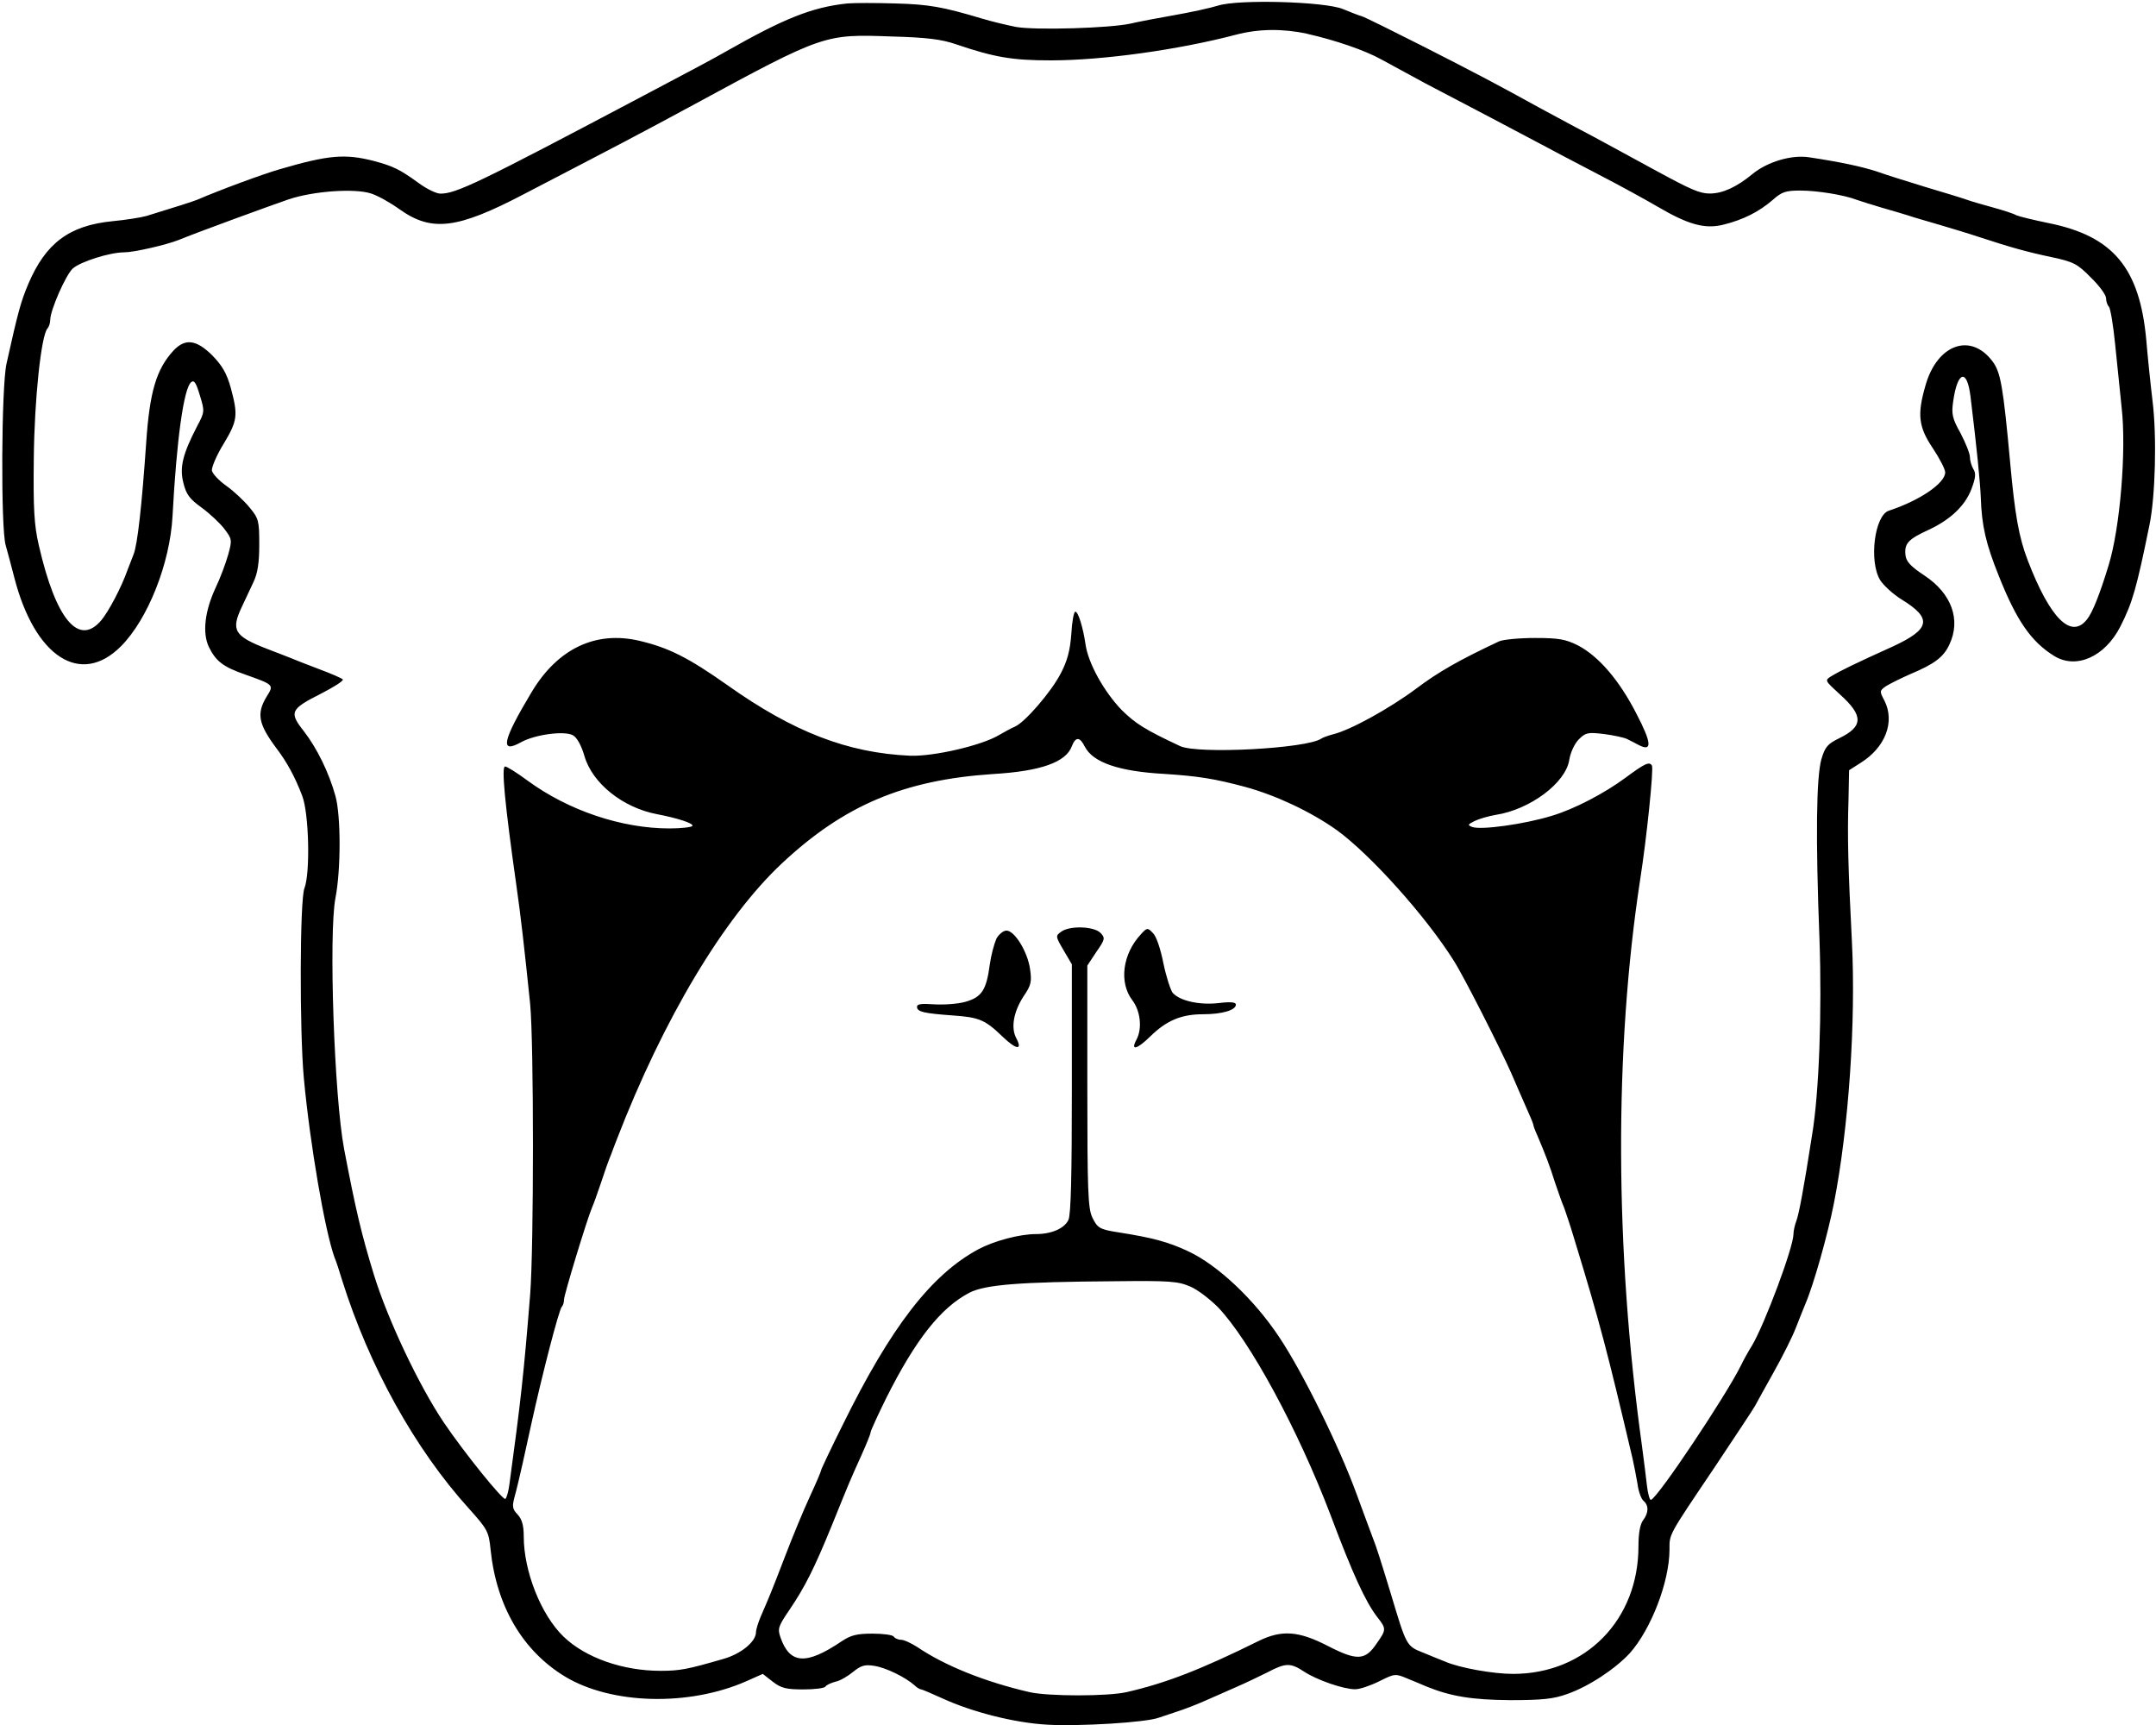
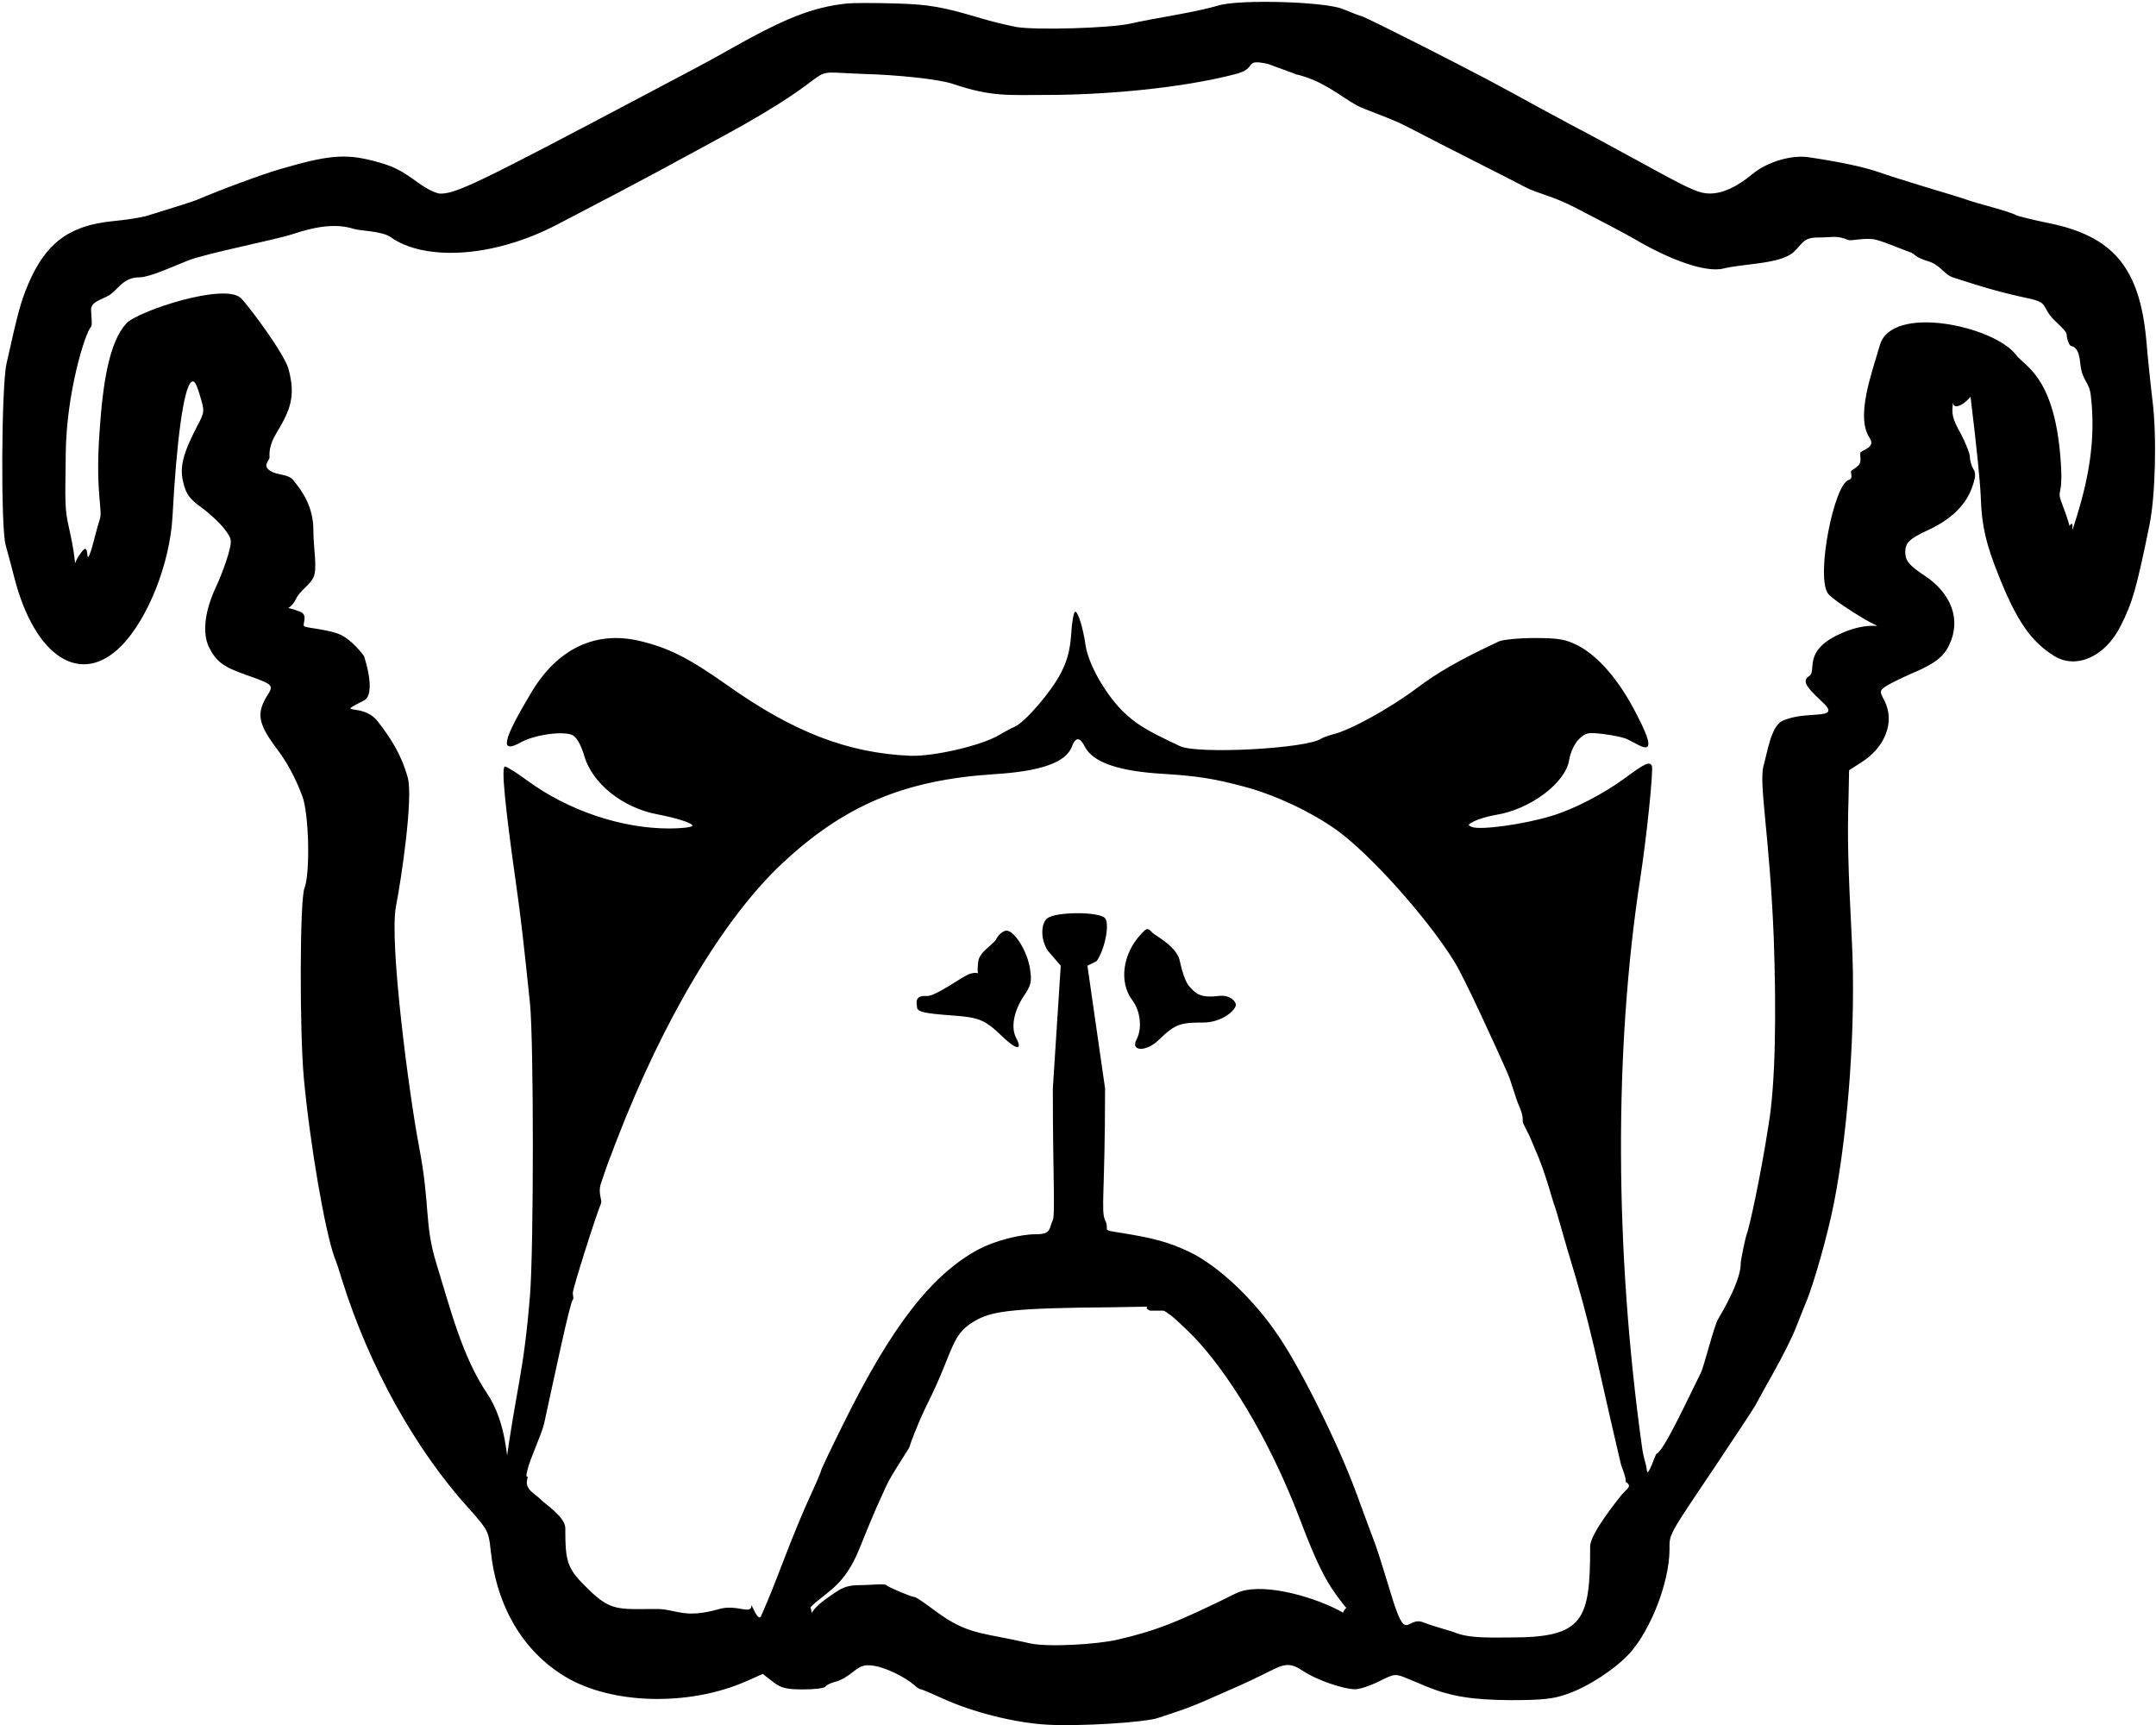
<svg xmlns="http://www.w3.org/2000/svg" version="1.1" width="40" height="32" viewBox="0 0 40 32">
-   <path d="M15.72 0.064c-0.655 0.069-1.178 0.281-2.241 0.885-0.23 0.132-0.615 0.339-1.522 0.816-3.085 1.632-3.493 1.827-3.786 1.827-0.075 0-0.253-0.086-0.402-0.195-0.356-0.259-0.477-0.316-0.845-0.414-0.523-0.132-0.827-0.109-1.729 0.155-0.304 0.086-1.114 0.385-1.54 0.569-0.103 0.040-0.322 0.109-0.936 0.299-0.103 0.029-0.391 0.075-0.638 0.098-0.799 0.080-1.235 0.408-1.557 1.166-0.138 0.327-0.19 0.517-0.402 1.471-0.098 0.419-0.109 3.068-0.017 3.372 0.034 0.126 0.109 0.396 0.161 0.603 0.379 1.471 1.229 2.022 1.976 1.275 0.5-0.5 0.913-1.54 0.959-2.419 0.075-1.408 0.207-2.367 0.345-2.482 0.057-0.046 0.092 0.011 0.161 0.241 0.092 0.299 0.092 0.31-0.052 0.58-0.264 0.511-0.327 0.758-0.253 1.046 0.052 0.213 0.115 0.299 0.339 0.46 0.149 0.109 0.339 0.287 0.419 0.391 0.144 0.19 0.149 0.207 0.075 0.477-0.046 0.161-0.149 0.442-0.241 0.632-0.195 0.425-0.241 0.822-0.121 1.080 0.132 0.27 0.264 0.373 0.678 0.517 0.534 0.19 0.534 0.19 0.396 0.408-0.19 0.316-0.155 0.506 0.178 0.954 0.201 0.264 0.35 0.54 0.483 0.89 0.126 0.333 0.149 1.436 0.040 1.712-0.086 0.207-0.092 2.637-0.011 3.522 0.115 1.235 0.391 2.832 0.569 3.326 0.029 0.063 0.092 0.259 0.144 0.431 0.5 1.591 1.35 3.125 2.35 4.228 0.345 0.385 0.368 0.425 0.402 0.764 0.109 1.051 0.597 1.879 1.385 2.355 0.862 0.517 2.292 0.552 3.355 0.086l0.31-0.138 0.184 0.144c0.155 0.121 0.253 0.144 0.569 0.144 0.207 0 0.391-0.023 0.408-0.052s0.103-0.069 0.19-0.092c0.086-0.017 0.23-0.103 0.327-0.184 0.144-0.115 0.213-0.138 0.391-0.109 0.218 0.034 0.569 0.207 0.741 0.356 0.046 0.046 0.103 0.080 0.126 0.080 0.017 0 0.195 0.075 0.396 0.167 0.552 0.253 1.333 0.454 1.948 0.488 0.575 0.034 1.844-0.040 2.074-0.132 0.069-0.023 0.236-0.080 0.362-0.121s0.345-0.126 0.488-0.19c0.144-0.063 0.402-0.178 0.575-0.253s0.437-0.201 0.586-0.276c0.339-0.178 0.425-0.178 0.678-0.012 0.236 0.155 0.73 0.327 0.948 0.327 0.086 0 0.287-0.069 0.448-0.149 0.287-0.144 0.299-0.144 0.529-0.046 0.126 0.052 0.282 0.115 0.345 0.144 0.454 0.184 0.845 0.247 1.551 0.253 0.603 0 0.81-0.023 1.063-0.115 0.396-0.138 0.89-0.465 1.16-0.758 0.391-0.442 0.73-1.31 0.735-1.913 0-0.304-0.034-0.241 0.833-1.528 0.379-0.569 0.718-1.080 0.753-1.143s0.19-0.35 0.35-0.632c0.161-0.287 0.35-0.661 0.414-0.833 0.069-0.172 0.144-0.368 0.172-0.431 0.149-0.345 0.414-1.281 0.529-1.867 0.276-1.413 0.408-3.378 0.333-4.854-0.069-1.35-0.086-1.948-0.063-2.625l0.011-0.552 0.207-0.132c0.465-0.287 0.649-0.764 0.448-1.16-0.092-0.172-0.092-0.184 0.034-0.27 0.075-0.046 0.282-0.149 0.454-0.224 0.437-0.184 0.609-0.31 0.718-0.546 0.218-0.46 0.040-0.948-0.465-1.281-0.253-0.167-0.339-0.259-0.35-0.379-0.023-0.213 0.052-0.293 0.414-0.46 0.414-0.19 0.689-0.448 0.81-0.764 0.080-0.213 0.086-0.293 0.034-0.373-0.034-0.057-0.063-0.161-0.063-0.224s-0.080-0.259-0.172-0.437c-0.155-0.276-0.172-0.356-0.138-0.592 0.080-0.569 0.259-0.615 0.322-0.086 0.115 0.942 0.178 1.574 0.19 1.861 0.017 0.54 0.098 0.873 0.333 1.459 0.333 0.839 0.603 1.224 1.028 1.488 0.408 0.253 0.942 0.017 1.229-0.546 0.224-0.442 0.299-0.701 0.54-1.884 0.109-0.529 0.138-1.643 0.057-2.298-0.040-0.333-0.092-0.839-0.115-1.12-0.121-1.35-0.615-1.942-1.821-2.183-0.276-0.057-0.54-0.121-0.592-0.144-0.046-0.029-0.241-0.092-0.431-0.144s-0.408-0.115-0.488-0.144c-0.080-0.029-0.414-0.132-0.747-0.23-0.333-0.103-0.747-0.23-0.919-0.293-0.282-0.092-0.684-0.178-1.258-0.264-0.327-0.052-0.781 0.086-1.051 0.31-0.293 0.241-0.552 0.362-0.793 0.362-0.184 0-0.345-0.069-0.988-0.419-1.005-0.546-1.189-0.649-1.511-0.816-0.19-0.103-0.488-0.264-0.661-0.356-0.758-0.419-1.183-0.643-2.154-1.137-0.569-0.287-1.086-0.546-1.149-0.563s-0.218-0.080-0.345-0.132c-0.339-0.138-1.936-0.184-2.315-0.063-0.149 0.046-0.517 0.126-0.816 0.178s-0.661 0.121-0.804 0.155c-0.385 0.086-1.764 0.126-2.126 0.063-0.172-0.034-0.46-0.103-0.632-0.155-0.73-0.218-0.982-0.264-1.609-0.281-0.362-0.011-0.764-0.011-0.89 0zM24.251 0.627c0.511 0.115 1.069 0.304 1.379 0.477 0.144 0.080 0.506 0.276 0.804 0.437 0.839 0.437 1.718 0.902 2.097 1.103 0.19 0.103 0.684 0.362 1.092 0.575 0.414 0.213 0.913 0.488 1.12 0.609 0.586 0.345 0.89 0.425 1.235 0.339 0.368-0.092 0.661-0.241 0.913-0.46 0.167-0.149 0.241-0.172 0.511-0.172 0.31 0 0.81 0.080 1.046 0.172 0.063 0.023 0.27 0.086 0.46 0.144 0.19 0.052 0.408 0.121 0.488 0.144 0.080 0.029 0.339 0.103 0.575 0.172s0.575 0.172 0.747 0.23c0.58 0.19 0.885 0.276 1.344 0.373 0.408 0.086 0.483 0.126 0.73 0.379 0.155 0.149 0.282 0.322 0.282 0.385 0 0.057 0.023 0.126 0.052 0.155 0.029 0.034 0.080 0.339 0.115 0.689 0.034 0.345 0.092 0.879 0.121 1.178 0.092 0.799-0.029 2.241-0.241 2.93-0.161 0.529-0.299 0.879-0.402 1.005-0.293 0.373-0.684-0.017-1.097-1.092-0.167-0.431-0.241-0.862-0.327-1.81-0.132-1.436-0.178-1.683-0.327-1.884-0.408-0.546-1.034-0.316-1.247 0.454-0.155 0.534-0.126 0.764 0.138 1.155 0.126 0.19 0.23 0.391 0.23 0.448 0 0.201-0.471 0.523-1.046 0.712-0.264 0.086-0.373 0.936-0.161 1.287 0.063 0.098 0.241 0.264 0.402 0.362 0.569 0.35 0.529 0.546-0.161 0.867-0.701 0.316-0.994 0.46-1.143 0.552-0.132 0.080-0.126 0.080 0.155 0.339 0.442 0.396 0.437 0.597-0.017 0.816-0.207 0.103-0.259 0.155-0.327 0.391-0.092 0.333-0.109 1.43-0.034 3.349 0.046 1.321-0.006 2.832-0.138 3.619-0.155 1-0.247 1.482-0.293 1.597-0.029 0.075-0.052 0.184-0.052 0.241 0 0.241-0.534 1.672-0.77 2.068-0.069 0.109-0.161 0.276-0.207 0.373-0.276 0.557-1.534 2.442-1.666 2.488-0.023 0.012-0.057-0.109-0.075-0.259s-0.057-0.483-0.092-0.735c-0.506-3.648-0.517-7.359-0.034-10.513 0.121-0.77 0.253-2.057 0.218-2.114-0.046-0.080-0.132-0.040-0.488 0.224-0.396 0.293-0.959 0.586-1.367 0.707-0.5 0.155-1.321 0.27-1.482 0.207-0.086-0.034-0.080-0.046 0.046-0.109 0.080-0.040 0.259-0.092 0.396-0.115 0.632-0.098 1.298-0.592 1.362-1.023 0.023-0.138 0.098-0.299 0.178-0.379 0.126-0.126 0.172-0.132 0.46-0.098 0.178 0.023 0.368 0.063 0.431 0.092 0.057 0.029 0.161 0.080 0.224 0.115 0.247 0.126 0.236-0.040-0.046-0.58-0.316-0.62-0.701-1.069-1.086-1.27-0.23-0.115-0.356-0.138-0.799-0.138-0.293 0-0.592 0.029-0.666 0.063-0.735 0.345-1.12 0.563-1.54 0.879-0.494 0.368-1.224 0.77-1.54 0.845-0.086 0.023-0.184 0.057-0.218 0.080-0.264 0.184-2.292 0.293-2.62 0.138-0.649-0.304-0.822-0.414-1.080-0.666-0.327-0.339-0.62-0.862-0.672-1.212-0.046-0.322-0.138-0.615-0.19-0.615-0.029 0-0.063 0.19-0.075 0.414-0.023 0.31-0.075 0.5-0.195 0.73-0.178 0.345-0.666 0.908-0.85 0.988-0.069 0.029-0.195 0.098-0.293 0.155-0.322 0.195-1.218 0.402-1.655 0.385-1.16-0.052-2.166-0.442-3.389-1.31-0.724-0.511-1.092-0.695-1.632-0.822-0.81-0.19-1.511 0.144-1.993 0.942-0.552 0.919-0.603 1.166-0.195 0.936 0.253-0.138 0.793-0.213 0.954-0.126 0.075 0.040 0.155 0.184 0.213 0.379 0.144 0.511 0.712 0.965 1.35 1.086 0.391 0.075 0.684 0.172 0.655 0.218-0.017 0.023-0.207 0.046-0.425 0.046-0.89 0-1.879-0.333-2.637-0.89-0.195-0.144-0.379-0.259-0.414-0.259-0.069 0-0.006 0.678 0.207 2.183 0.086 0.597 0.149 1.16 0.259 2.223 0.069 0.73 0.069 4.498 0 5.389-0.121 1.499-0.172 1.953-0.385 3.522-0.017 0.132-0.052 0.253-0.075 0.27-0.046 0.029-0.758-0.85-1.143-1.419-0.46-0.684-1.040-1.907-1.298-2.746-0.23-0.753-0.333-1.183-0.551-2.327-0.184-0.971-0.287-3.987-0.161-4.653 0.103-0.523 0.103-1.528 0-1.896-0.121-0.437-0.345-0.89-0.586-1.201-0.276-0.35-0.253-0.408 0.316-0.695 0.236-0.121 0.419-0.236 0.408-0.264-0.017-0.023-0.218-0.109-0.448-0.195-0.224-0.086-0.465-0.178-0.529-0.207-0.063-0.023-0.259-0.103-0.431-0.167-0.609-0.236-0.672-0.345-0.465-0.781 0.057-0.121 0.155-0.327 0.213-0.454 0.080-0.167 0.109-0.362 0.109-0.701 0-0.437-0.011-0.483-0.178-0.684-0.098-0.121-0.293-0.304-0.431-0.402s-0.259-0.224-0.27-0.287c-0.006-0.057 0.086-0.281 0.218-0.494 0.259-0.431 0.27-0.529 0.132-1.040-0.075-0.27-0.161-0.414-0.345-0.603-0.299-0.293-0.5-0.316-0.718-0.086-0.316 0.345-0.442 0.758-0.506 1.712-0.080 1.155-0.161 1.896-0.236 2.074-0.034 0.092-0.086 0.218-0.109 0.281-0.115 0.327-0.35 0.77-0.488 0.936-0.419 0.494-0.845-0.017-1.16-1.396-0.086-0.373-0.103-0.672-0.092-1.609 0.011-1.109 0.138-2.281 0.253-2.407 0.029-0.034 0.052-0.103 0.052-0.161 0-0.178 0.287-0.833 0.419-0.954 0.144-0.126 0.684-0.299 0.954-0.299 0.178 0 0.781-0.138 1.011-0.23 0.333-0.138 1.718-0.643 2.039-0.753 0.465-0.155 1.224-0.207 1.528-0.109 0.126 0.040 0.362 0.172 0.529 0.293 0.597 0.425 1.069 0.368 2.309-0.281 1.867-0.971 2.12-1.103 3.131-1.649 2.436-1.321 2.442-1.321 3.694-1.275 0.643 0.017 0.925 0.052 1.189 0.144 0.712 0.241 1.040 0.299 1.758 0.299 0.965 0 2.367-0.195 3.441-0.477 0.414-0.109 0.862-0.115 1.321-0.017zM20.127 13.851c0.149 0.293 0.632 0.46 1.482 0.506 0.609 0.040 0.919 0.086 1.494 0.241 0.569 0.155 1.218 0.46 1.695 0.799 0.62 0.448 1.655 1.597 2.177 2.43 0.184 0.287 0.867 1.637 1.063 2.080 0.075 0.172 0.195 0.454 0.27 0.62s0.138 0.316 0.138 0.333c0 0.017 0.034 0.115 0.080 0.213 0.155 0.368 0.218 0.529 0.327 0.873 0.063 0.19 0.138 0.396 0.167 0.46 0.023 0.063 0.115 0.333 0.195 0.603 0.471 1.54 0.603 2.051 1.074 4.050 0.029 0.126 0.069 0.339 0.092 0.471 0.017 0.138 0.069 0.276 0.109 0.31 0.103 0.086 0.098 0.224-0.006 0.362-0.057 0.075-0.086 0.247-0.086 0.483 0 1.367-0.982 2.367-2.327 2.367-0.362 0-0.988-0.109-1.264-0.23-0.063-0.023-0.241-0.098-0.396-0.161-0.322-0.126-0.316-0.126-0.609-1.103-0.19-0.62-0.264-0.862-0.345-1.063-0.023-0.063-0.155-0.414-0.287-0.776-0.327-0.896-1.005-2.269-1.436-2.913-0.465-0.701-1.137-1.333-1.683-1.591-0.379-0.178-0.666-0.253-1.275-0.35-0.373-0.057-0.414-0.080-0.511-0.282-0.080-0.167-0.092-0.506-0.092-2.436v-2.235l0.167-0.253c0.161-0.23 0.167-0.259 0.080-0.35-0.115-0.126-0.575-0.144-0.735-0.023-0.103 0.075-0.103 0.086 0.046 0.339l0.155 0.264v2.298c0 1.597-0.017 2.344-0.063 2.442-0.075 0.161-0.316 0.264-0.603 0.264-0.304 0-0.776 0.126-1.069 0.282-0.873 0.471-1.62 1.436-2.516 3.257-0.224 0.448-0.402 0.827-0.402 0.845s-0.092 0.236-0.207 0.483c-0.115 0.247-0.322 0.747-0.46 1.109-0.259 0.672-0.281 0.724-0.448 1.109-0.052 0.121-0.092 0.253-0.092 0.299 0 0.178-0.281 0.408-0.615 0.5-0.655 0.19-0.799 0.218-1.155 0.218-0.701 0-1.39-0.241-1.798-0.632-0.419-0.402-0.741-1.212-0.741-1.861 0-0.207-0.034-0.322-0.115-0.408-0.098-0.103-0.103-0.149-0.052-0.339 0.034-0.121 0.098-0.391 0.144-0.597 0.046-0.213 0.121-0.552 0.167-0.758 0.195-0.89 0.511-2.114 0.563-2.16 0.023-0.023 0.040-0.080 0.040-0.132 0-0.086 0.419-1.465 0.517-1.7 0.029-0.063 0.103-0.27 0.167-0.46 0.063-0.195 0.144-0.425 0.184-0.517 0.034-0.098 0.086-0.224 0.109-0.287 0.867-2.246 1.988-4.119 3.068-5.13 1.155-1.080 2.264-1.545 3.912-1.655 0.885-0.052 1.356-0.218 1.465-0.517 0.069-0.178 0.149-0.178 0.241 0.011zM22.080 23.865c0.138 0.057 0.368 0.236 0.517 0.385 0.592 0.62 1.488 2.275 2.091 3.861 0.408 1.086 0.643 1.597 0.862 1.884 0.172 0.218 0.172 0.236-0.006 0.488-0.213 0.322-0.368 0.327-0.896 0.057-0.552-0.287-0.867-0.31-1.298-0.098-1.069 0.529-1.718 0.781-2.447 0.948-0.35 0.080-1.453 0.080-1.804 0-0.822-0.19-1.568-0.488-2.085-0.839-0.109-0.069-0.241-0.132-0.299-0.132-0.052 0-0.115-0.029-0.132-0.057-0.017-0.034-0.201-0.057-0.396-0.057-0.293 0-0.402 0.029-0.575 0.144-0.655 0.442-0.959 0.425-1.132-0.075-0.057-0.161-0.040-0.207 0.167-0.511 0.287-0.425 0.454-0.753 0.787-1.568 0.333-0.822 0.327-0.81 0.54-1.281 0.098-0.218 0.178-0.414 0.178-0.442s0.132-0.316 0.293-0.643c0.546-1.086 1.011-1.672 1.54-1.948 0.293-0.149 0.913-0.201 2.689-0.213 1.023-0.012 1.183 0 1.407 0.098z" />
-   <path d="M21.166 17.333c-0.339 0.362-0.408 0.89-0.161 1.218 0.155 0.201 0.19 0.529 0.080 0.735-0.115 0.213 0.006 0.184 0.253-0.057 0.304-0.299 0.58-0.414 0.982-0.414 0.35 0 0.609-0.075 0.609-0.178 0-0.046-0.092-0.057-0.322-0.029-0.35 0.040-0.718-0.040-0.85-0.19-0.040-0.052-0.121-0.299-0.172-0.546-0.052-0.264-0.132-0.506-0.195-0.563-0.098-0.103-0.109-0.103-0.224 0.023z" />
-   <path d="M18.484 17.419c-0.040 0.092-0.098 0.304-0.121 0.477-0.063 0.471-0.149 0.603-0.454 0.689-0.144 0.040-0.402 0.057-0.58 0.046-0.236-0.017-0.316-0.006-0.316 0.046 0 0.092 0.121 0.121 0.672 0.161 0.483 0.034 0.592 0.080 0.919 0.396 0.259 0.247 0.373 0.253 0.247 0.017-0.098-0.19-0.046-0.488 0.144-0.776 0.138-0.201 0.149-0.27 0.115-0.5-0.046-0.322-0.287-0.712-0.437-0.712-0.057 0-0.144 0.069-0.19 0.155z" />
+   <path d="M15.72 0.064c-0.655 0.069-1.178 0.281-2.241 0.885-0.23 0.132-0.615 0.339-1.522 0.816-3.085 1.632-3.493 1.827-3.786 1.827-0.075 0-0.253-0.086-0.402-0.195-0.356-0.259-0.477-0.316-0.845-0.414-0.523-0.132-0.827-0.109-1.729 0.155-0.304 0.086-1.114 0.385-1.54 0.569-0.103 0.040-0.322 0.109-0.936 0.299-0.103 0.029-0.391 0.075-0.638 0.098-0.799 0.080-1.235 0.408-1.557 1.166-0.138 0.327-0.19 0.517-0.402 1.471-0.098 0.419-0.109 3.068-0.017 3.372 0.034 0.126 0.109 0.396 0.161 0.603 0.379 1.471 1.229 2.022 1.976 1.275 0.5-0.5 0.913-1.54 0.959-2.419 0.075-1.408 0.207-2.367 0.345-2.482 0.057-0.046 0.092 0.011 0.161 0.241 0.092 0.299 0.092 0.31-0.052 0.58-0.264 0.511-0.327 0.758-0.253 1.046 0.052 0.213 0.115 0.299 0.339 0.46 0.149 0.109 0.339 0.287 0.419 0.391 0.144 0.19 0.149 0.207 0.075 0.477-0.046 0.161-0.149 0.442-0.241 0.632-0.195 0.425-0.241 0.822-0.121 1.080 0.132 0.27 0.264 0.373 0.678 0.517 0.534 0.19 0.534 0.19 0.396 0.408-0.19 0.316-0.155 0.506 0.178 0.954 0.201 0.264 0.35 0.54 0.483 0.89 0.126 0.333 0.149 1.436 0.040 1.712-0.086 0.207-0.092 2.637-0.011 3.522 0.115 1.235 0.391 2.832 0.569 3.326 0.029 0.063 0.092 0.259 0.144 0.431 0.5 1.591 1.35 3.125 2.35 4.228 0.345 0.385 0.368 0.425 0.402 0.764 0.109 1.051 0.597 1.879 1.385 2.355 0.862 0.517 2.292 0.552 3.355 0.086l0.31-0.138 0.184 0.144c0.155 0.121 0.253 0.144 0.569 0.144 0.207 0 0.391-0.023 0.408-0.052s0.103-0.069 0.19-0.092c0.086-0.017 0.23-0.103 0.327-0.184 0.144-0.115 0.213-0.138 0.391-0.109 0.218 0.034 0.569 0.207 0.741 0.356 0.046 0.046 0.103 0.080 0.126 0.080 0.017 0 0.195 0.075 0.396 0.167 0.552 0.253 1.333 0.454 1.948 0.488 0.575 0.034 1.844-0.040 2.074-0.132 0.069-0.023 0.236-0.080 0.362-0.121s0.345-0.126 0.488-0.19c0.144-0.063 0.402-0.178 0.575-0.253s0.437-0.201 0.586-0.276c0.339-0.178 0.425-0.178 0.678-0.012 0.236 0.155 0.73 0.327 0.948 0.327 0.086 0 0.287-0.069 0.448-0.149 0.287-0.144 0.299-0.144 0.529-0.046 0.126 0.052 0.282 0.115 0.345 0.144 0.454 0.184 0.845 0.247 1.551 0.253 0.603 0 0.81-0.023 1.063-0.115 0.396-0.138 0.89-0.465 1.16-0.758 0.391-0.442 0.73-1.31 0.735-1.913 0-0.304-0.034-0.241 0.833-1.528 0.379-0.569 0.718-1.080 0.753-1.143s0.19-0.35 0.35-0.632c0.161-0.287 0.35-0.661 0.414-0.833 0.069-0.172 0.144-0.368 0.172-0.431 0.149-0.345 0.414-1.281 0.529-1.867 0.276-1.413 0.408-3.378 0.333-4.854-0.069-1.35-0.086-1.948-0.063-2.625l0.011-0.552 0.207-0.132c0.465-0.287 0.649-0.764 0.448-1.16-0.092-0.172-0.092-0.184 0.034-0.27 0.075-0.046 0.282-0.149 0.454-0.224 0.437-0.184 0.609-0.31 0.718-0.546 0.218-0.46 0.040-0.948-0.465-1.281-0.253-0.167-0.339-0.259-0.35-0.379-0.023-0.213 0.052-0.293 0.414-0.46 0.414-0.19 0.689-0.448 0.81-0.764 0.080-0.213 0.086-0.293 0.034-0.373-0.034-0.057-0.063-0.161-0.063-0.224s-0.080-0.259-0.172-0.437c-0.155-0.276-0.172-0.356-0.138-0.592-0.019 0.151 0.16 0.106 0.322-0.086 0.115 0.942 0.178 1.574 0.19 1.861 0.017 0.54 0.098 0.873 0.333 1.459 0.333 0.839 0.603 1.224 1.028 1.488 0.408 0.253 0.942 0.017 1.229-0.546 0.224-0.442 0.299-0.701 0.54-1.884 0.109-0.529 0.138-1.643 0.057-2.298-0.040-0.333-0.092-0.839-0.115-1.12-0.121-1.35-0.615-1.942-1.821-2.183-0.276-0.057-0.54-0.121-0.592-0.144-0.046-0.029-0.241-0.092-0.431-0.144s-0.408-0.115-0.488-0.144c-0.080-0.029-0.414-0.132-0.747-0.23-0.333-0.103-0.747-0.23-0.919-0.293-0.282-0.092-0.684-0.178-1.258-0.264-0.327-0.052-0.781 0.086-1.051 0.31-0.293 0.241-0.552 0.362-0.793 0.362-0.184 0-0.345-0.069-0.988-0.419-1.005-0.546-1.189-0.649-1.511-0.816-0.19-0.103-0.488-0.264-0.661-0.356-0.758-0.419-1.183-0.643-2.154-1.137-0.569-0.287-1.086-0.546-1.149-0.563s-0.218-0.080-0.345-0.132c-0.339-0.138-1.936-0.184-2.315-0.063-0.149 0.046-0.517 0.126-0.816 0.178s-0.661 0.121-0.804 0.155c-0.385 0.086-1.764 0.126-2.126 0.063-0.172-0.034-0.46-0.103-0.632-0.155-0.73-0.218-0.982-0.264-1.609-0.281-0.362-0.011-0.764-0.011-0.89 0l-0-0zM24.031 1.375c0.511 0.115 0.829 0.406 1.139 0.579 0.144 0.080 0.649 0.242 0.948 0.402 0.839 0.437 1.81 0.919 2.189 1.12 0.19 0.103 0.506 0.161 0.913 0.373 0.414 0.213 0.93 0.482 1.137 0.603 0.586 0.345 1.276 0.615 1.62 0.529 0.368-0.092 1.040-0.080 1.293-0.299 0.167-0.149 0.178-0.276 0.448-0.276 0.31 0 0.339-0.046 0.575 0.046 0.063 0.023 0.339-0.057 0.529 0 0.19 0.052 0.546 0.207 0.626 0.23 0.080 0.029 0.080 0.093 0.316 0.161s0.299 0.247 0.471 0.304c0.58 0.19 0.925 0.287 1.385 0.385 0.408 0.086 0.241 0.149 0.488 0.402 0.155 0.149 0.236 0.221 0.236 0.284 0 0.057 0.034 0.159 0.063 0.188 0.029 0.034 0.153-0.017 0.188 0.333 0.034 0.345 0.169 0.322 0.198 0.62 0.092 0.799-0.048 1.522-0.26 2.212-0.161 0.529-0.022 0.040-0.125 0.167-0.293 0.373 0.289 0.753-0.125-0.322-0.167-0.431 0.024-0.062-0.063-1.010-0.132-1.436-0.662-1.616-0.812-1.817-0.408-0.546-2.32-0.953-2.532-0.183-0.155 0.534-0.452 1.328-0.188 1.719 0.126 0.19-0.176 0.224-0.176 0.281 0 0.161 0.051 0.188-0.155 0.32-0.051 0.033 0.050 0.142-0.063 0.18-0.264 0.086-0.6 1.743-0.387 2.094 0.063 0.098 0.445 0.34 0.606 0.438 0.569 0.35 0.31 0.001-0.379 0.323-0.701 0.316-0.419 0.69-0.569 0.781-0.132 0.080-0.064 0.195 0.217 0.454 0.442 0.396-0.265 0.161-0.719 0.38-0.207 0.103-0.275 0.591-0.344 0.827-0.092 0.333 0.115 1.298 0.19 3.217 0.046 1.321 0.036 2.654-0.096 3.441-0.155 1-0.36 1.919-0.406 2.034-0.029 0.075-0.112 0.486-0.112 0.544 0 0.241-0.184 0.635-0.419 1.031-0.069 0.109-0.267 0.884-0.313 0.981-0.276 0.557-0.699 1.473-0.831 1.519-0.023 0.012-0.161 0.458-0.178 0.308s-0.057-0.195-0.092-0.448c-0.506-3.648-0.517-7.359-0.034-10.513 0.121-0.77 0.253-2.057 0.218-2.114-0.046-0.080-0.132-0.040-0.488 0.224-0.396 0.293-0.959 0.586-1.367 0.707-0.5 0.155-1.321 0.27-1.482 0.207-0.086-0.034-0.080-0.046 0.046-0.109 0.080-0.040 0.259-0.092 0.396-0.115 0.632-0.098 1.298-0.592 1.362-1.023 0.023-0.138 0.098-0.299 0.178-0.379 0.126-0.126 0.172-0.132 0.46-0.098 0.178 0.023 0.368 0.063 0.431 0.092 0.057 0.029 0.161 0.080 0.224 0.115 0.247 0.126 0.236-0.040-0.046-0.58-0.316-0.62-0.701-1.069-1.086-1.27-0.23-0.115-0.356-0.138-0.799-0.138-0.293 0-0.592 0.029-0.666 0.063-0.735 0.345-1.12 0.563-1.54 0.879-0.494 0.368-1.224 0.77-1.54 0.845-0.086 0.023-0.184 0.057-0.218 0.080-0.264 0.184-2.292 0.293-2.62 0.138-0.649-0.304-0.822-0.414-1.080-0.666-0.327-0.339-0.62-0.862-0.672-1.212-0.046-0.322-0.138-0.615-0.19-0.615-0.029 0-0.063 0.19-0.075 0.414-0.023 0.31-0.075 0.5-0.195 0.73-0.178 0.345-0.666 0.908-0.85 0.988-0.069 0.029-0.195 0.098-0.293 0.155-0.322 0.195-1.218 0.402-1.655 0.385-1.16-0.052-2.166-0.442-3.389-1.31-0.724-0.511-1.092-0.695-1.632-0.822-0.81-0.19-1.511 0.144-1.993 0.942-0.552 0.919-0.603 1.166-0.195 0.936 0.253-0.138 0.793-0.213 0.954-0.126 0.075 0.040 0.155 0.184 0.213 0.379 0.144 0.511 0.712 0.965 1.35 1.086 0.391 0.075 0.684 0.172 0.655 0.218-0.017 0.023-0.207 0.046-0.425 0.046-0.89 0-1.879-0.333-2.637-0.89-0.195-0.144-0.379-0.259-0.414-0.259-0.069 0-0.006 0.678 0.207 2.183 0.086 0.597 0.149 1.16 0.259 2.223 0.069 0.73 0.069 4.498 0 5.389-0.121 1.499-0.253 1.695-0.465 3.263-0.017 0.132 0.094-0.169 0.071-0.152-0.046 0.029-0.021-0.712-0.406-1.281-0.46-0.684-0.679-1.567-0.938-2.406-0.23-0.753-0.106-1.044-0.325-2.188-0.184-0.971-0.552-3.771-0.425-4.438 0.103-0.523 0.322-2.019 0.219-2.387-0.121-0.437-0.321-0.741-0.563-1.051-0.276-0.35-0.819-0.092-0.25-0.38 0.236-0.121 0.011-0.798 0-0.827-0.017-0.023-0.239-0.322-0.469-0.408-0.224-0.086-0.569-0.109-0.632-0.138-0.063-0.023 0.085-0.213-0.087-0.276-0.609-0.236-0.269 0.184-0.063-0.253 0.057-0.121 0.255-0.253 0.313-0.379 0.080-0.167 0-0.54 0-0.879 0-0.437-0.208-0.728-0.375-0.929-0.098-0.121-0.3-0.082-0.438-0.18s0.011-0.189 0-0.253c-0.006-0.057-0.006-0.224 0.127-0.437 0.259-0.431 0.362-0.682 0.224-1.194-0.075-0.27-0.698-1.121-0.882-1.311-0.299-0.293-1.907 0.237-2.125 0.467-0.316 0.345-0.437 1.084-0.5 2.037-0.080 1.155 0.075 1.441 0 1.619-0.034 0.092-0.133 0.499-0.156 0.563-0.115 0.327-0.018-0.167-0.156 0-0.419 0.494 0.066 0.967-0.25-0.412-0.086-0.373-0.074-0.464-0.063-1.401 0.012-1.109 0.354-2.217 0.469-2.344 0.029-0.034 0-0.255 0-0.313 0-0.178 0.262-0.192 0.394-0.313 0.144-0.126 0.242-0.29 0.512-0.29 0.178 0 0.645-0.212 0.875-0.304 0.333-0.138 1.647-0.391 1.969-0.5 0.465-0.155 0.821-0.191 1.125-0.094 0.126 0.040 0.521 0.036 0.688 0.156 0.597 0.425 1.853 0.408 3.094-0.241 1.867-0.971 2.056-1.088 3.067-1.634 2.436-1.321 1.337-1.202 2.589-1.156 0.643 0.017 1.421 0.096 1.685 0.188 0.712 0.241 1.028 0.202 1.746 0.202 0.965 0 2.424-0.108 3.499-0.389 0.414-0.109 0.126-0.285 0.586-0.188l0.515 0.188zM20.127 13.851c0.149 0.293 0.632 0.46 1.482 0.506 0.609 0.040 0.919 0.086 1.494 0.241 0.569 0.155 1.218 0.46 1.695 0.799 0.62 0.448 1.655 1.597 2.177 2.43 0.184 0.287 0.799 1.637 0.994 2.080 0.075 0.172 0.144 0.454 0.219 0.62s0.063 0.268 0.063 0.286c0 0.017 0.079 0.163 0.125 0.26 0.155 0.368 0.203 0.458 0.313 0.802 0.063 0.19 0.137 0.467 0.166 0.531 0.023 0.063 0.144 0.5 0.224 0.77 0.471 1.54 0.514 1.95 0.985 3.95 0.029 0.126 0.072 0.18 0.095 0.313 0.017 0.138-0.017 0.028 0.023 0.063 0.103 0.086-0.014 0.116-0.117 0.254-0.057 0.075-0.563 0.695-0.563 0.931 0 1.367-0.118 1.689-1.463 1.689-0.362 0-0.787 0.023-1.063-0.098-0.063-0.023-0.414-0.119-0.569-0.182-0.322-0.126-0.31 0.441-0.603-0.536-0.19-0.62-0.264-0.862-0.345-1.063-0.023-0.063-0.155-0.414-0.287-0.776-0.327-0.896-1.005-2.269-1.436-2.913-0.465-0.701-1.137-1.333-1.683-1.591-0.379-0.178-0.666-0.253-1.275-0.35-0.373-0.057-0.178-0.034-0.276-0.235-0.080-0.167 0-0.511 0-2.442l-0.327-2.275 0.171-0.086c0.161-0.23 0.242-0.704 0.156-0.796-0.115-0.126-0.908-0.121-1.069 0-0.103 0.075-0.149 0.342 0 0.595l0.247 0.287-0.147 2.275c0 1.597 0.046 2.344 0 2.442-0.075 0.161-0.025 0.264-0.312 0.264-0.304 0-0.776 0.126-1.069 0.282-0.873 0.471-1.62 1.436-2.516 3.257-0.224 0.448-0.402 0.827-0.402 0.845s-0.092 0.236-0.207 0.483c-0.115 0.247-0.322 0.747-0.46 1.109-0.259 0.672-0.281 0.724-0.448 1.109-0.052 0.121-0.18-0.242-0.18-0.196 0 0.178-0.261-0.029-0.594 0.063-0.655 0.19-0.801 0-1.157 0-0.701 0-0.842 0.047-1.249-0.344-0.419-0.402-0.451-0.507-0.451-1.156 0-0.207-0.375-0.445-0.455-0.531-0.098-0.103-0.303-0.185-0.251-0.375 0.034-0.121-0.046 0.047 0-0.16 0.046-0.213 0.268-0.672 0.314-0.879 0.195-0.89 0.479-2.246 0.531-2.292 0.023-0.023 0-0.075 0-0.126 0-0.086 0.425-1.425 0.523-1.66 0.029-0.063-0.063-0.184 0-0.373 0.063-0.195 0.144-0.425 0.184-0.517 0.034-0.098 0.086-0.224 0.109-0.287 0.867-2.246 1.988-4.119 3.068-5.13 1.155-1.080 2.264-1.545 3.912-1.655 0.885-0.052 1.356-0.218 1.465-0.517 0.069-0.178 0.149-0.178 0.241 0.011h0zM21.586 24.313c0.138 0.057 0.421 0.345 0.57 0.494 0.592 0.62 1.366 1.81 1.969 3.395 0.408 1.086 0.594 1.292 0.813 1.579 0.172 0.218 0.178-0.159 0 0.094-0.213 0.322 0.435 0.27-0.094 0-0.552-0.287-1.483-0.53-1.914-0.317-1.069 0.529-1.482 0.695-2.211 0.862-0.35 0.080-1.27 0.144-1.621 0.063-0.822-0.19-1.097-0.155-1.614-0.506-0.109-0.069-0.465-0.352-0.523-0.352-0.052 0-0.5-0.19-0.517-0.219-0.017-0.034-0.311 0-0.506 0-0.293 0-0.39 0.104-0.563 0.219-0.655 0.442-0.178 0.656-0.35 0.156-0.057-0.161-0.328 0.501-0.121 0.196 0.287-0.425 0.7-0.414 1.033-1.229 0.333-0.822 0.294-0.712 0.506-1.183 0.098-0.218 0.436-0.707 0.436-0.735s0.146-0.419 0.307-0.747c0.546-1.086 0.434-1.338 0.963-1.613 0.293-0.149 0.7-0.207 2.475-0.219 1.023-0.012 0.49-0.035 0.714 0.063h0.247z" />
+   <path d="M21.166 17.333c-0.339 0.362-0.408 0.89-0.161 1.218 0.155 0.201 0.19 0.529 0.080 0.735-0.115 0.213 0.172 0.241 0.419 0 0.304-0.299 0.414-0.317 0.816-0.317 0.35 0 0.609-0.228 0.609-0.332 0-0.046-0.092-0.19-0.322-0.161-0.35 0.040-0.425-0.046-0.557-0.195-0.040-0.052-0.109-0.207-0.161-0.454-0.052-0.264-0.436-0.46-0.5-0.517-0.098-0.103-0.109-0.103-0.224 0.023h-0z" />
+   <path d="M18.484 17.419c-0.040 0.092-0.31 0.235-0.333 0.408-0.063 0.471 0.154 0.149-0.15 0.236-0.144 0.040-0.634 0.425-0.813 0.414-0.236-0.017-0.175 0.149-0.175 0.201 0 0.092 0.121 0.121 0.672 0.161 0.483 0.034 0.592 0.080 0.919 0.396 0.259 0.247 0.373 0.253 0.247 0.017-0.098-0.19-0.046-0.488 0.144-0.776 0.138-0.201 0.149-0.27 0.115-0.5-0.046-0.322-0.287-0.712-0.437-0.712-0.057 0-0.144 0.069-0.19 0.155v-0z" />
</svg>
